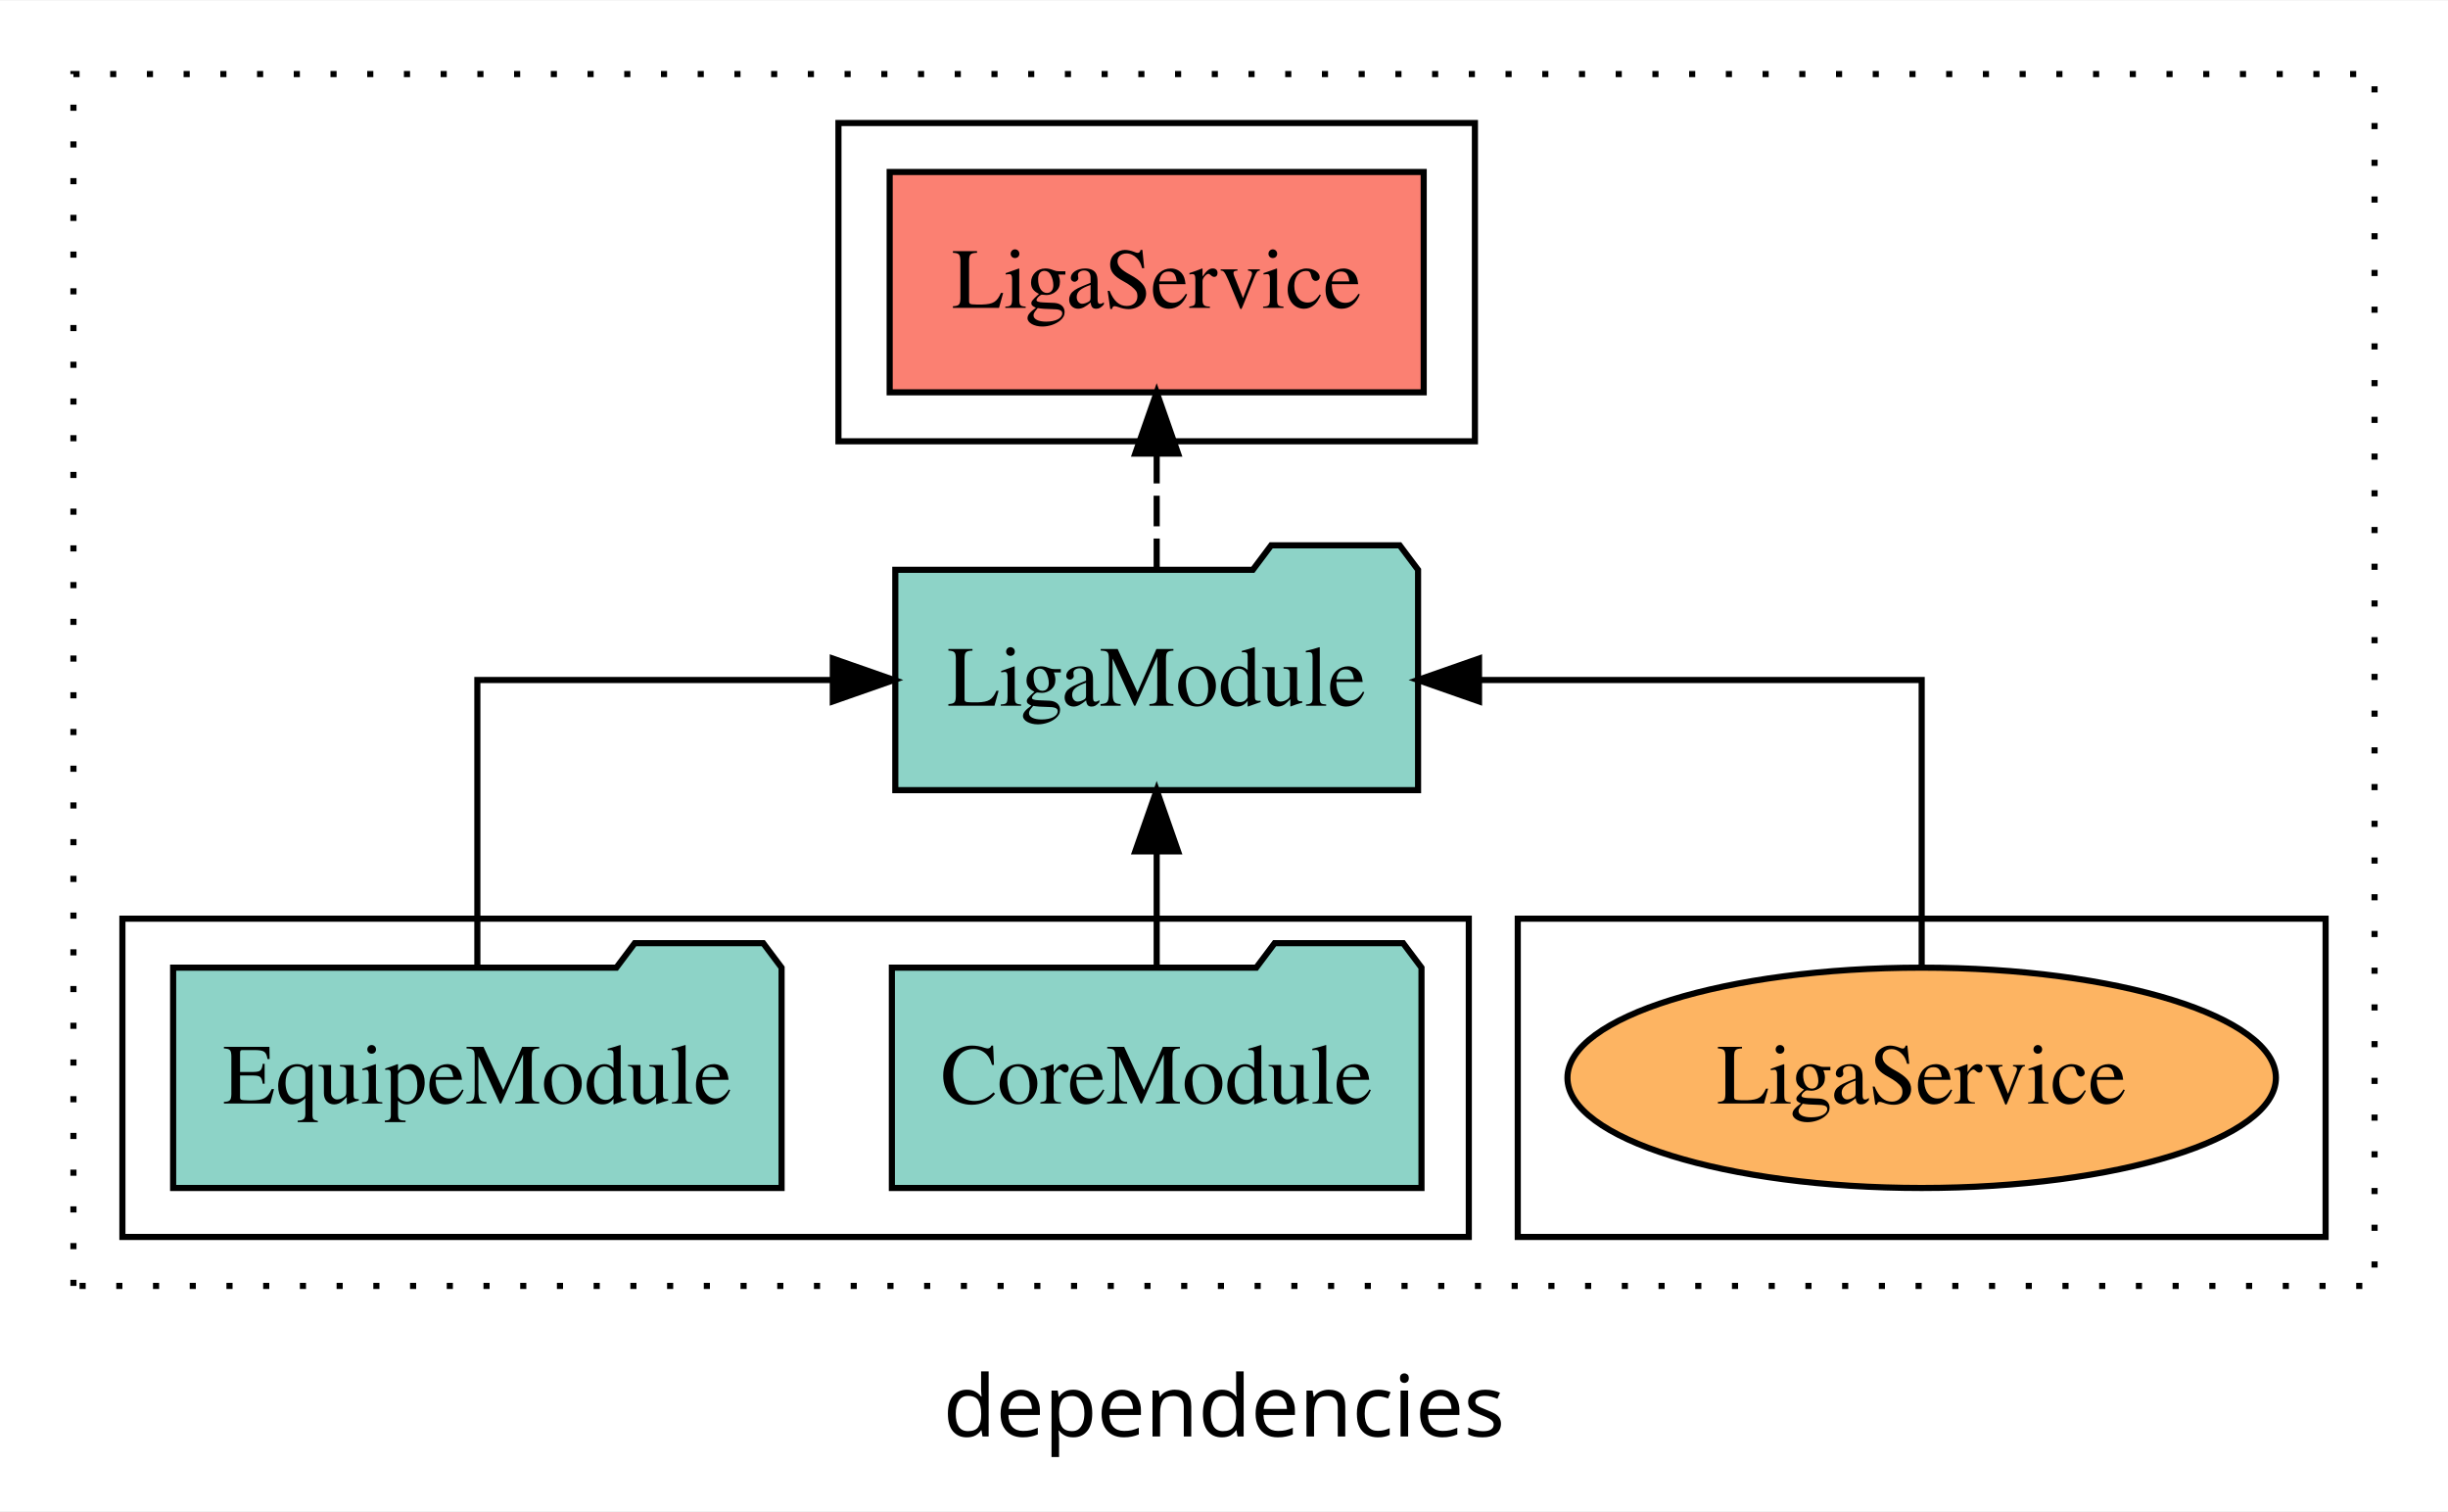
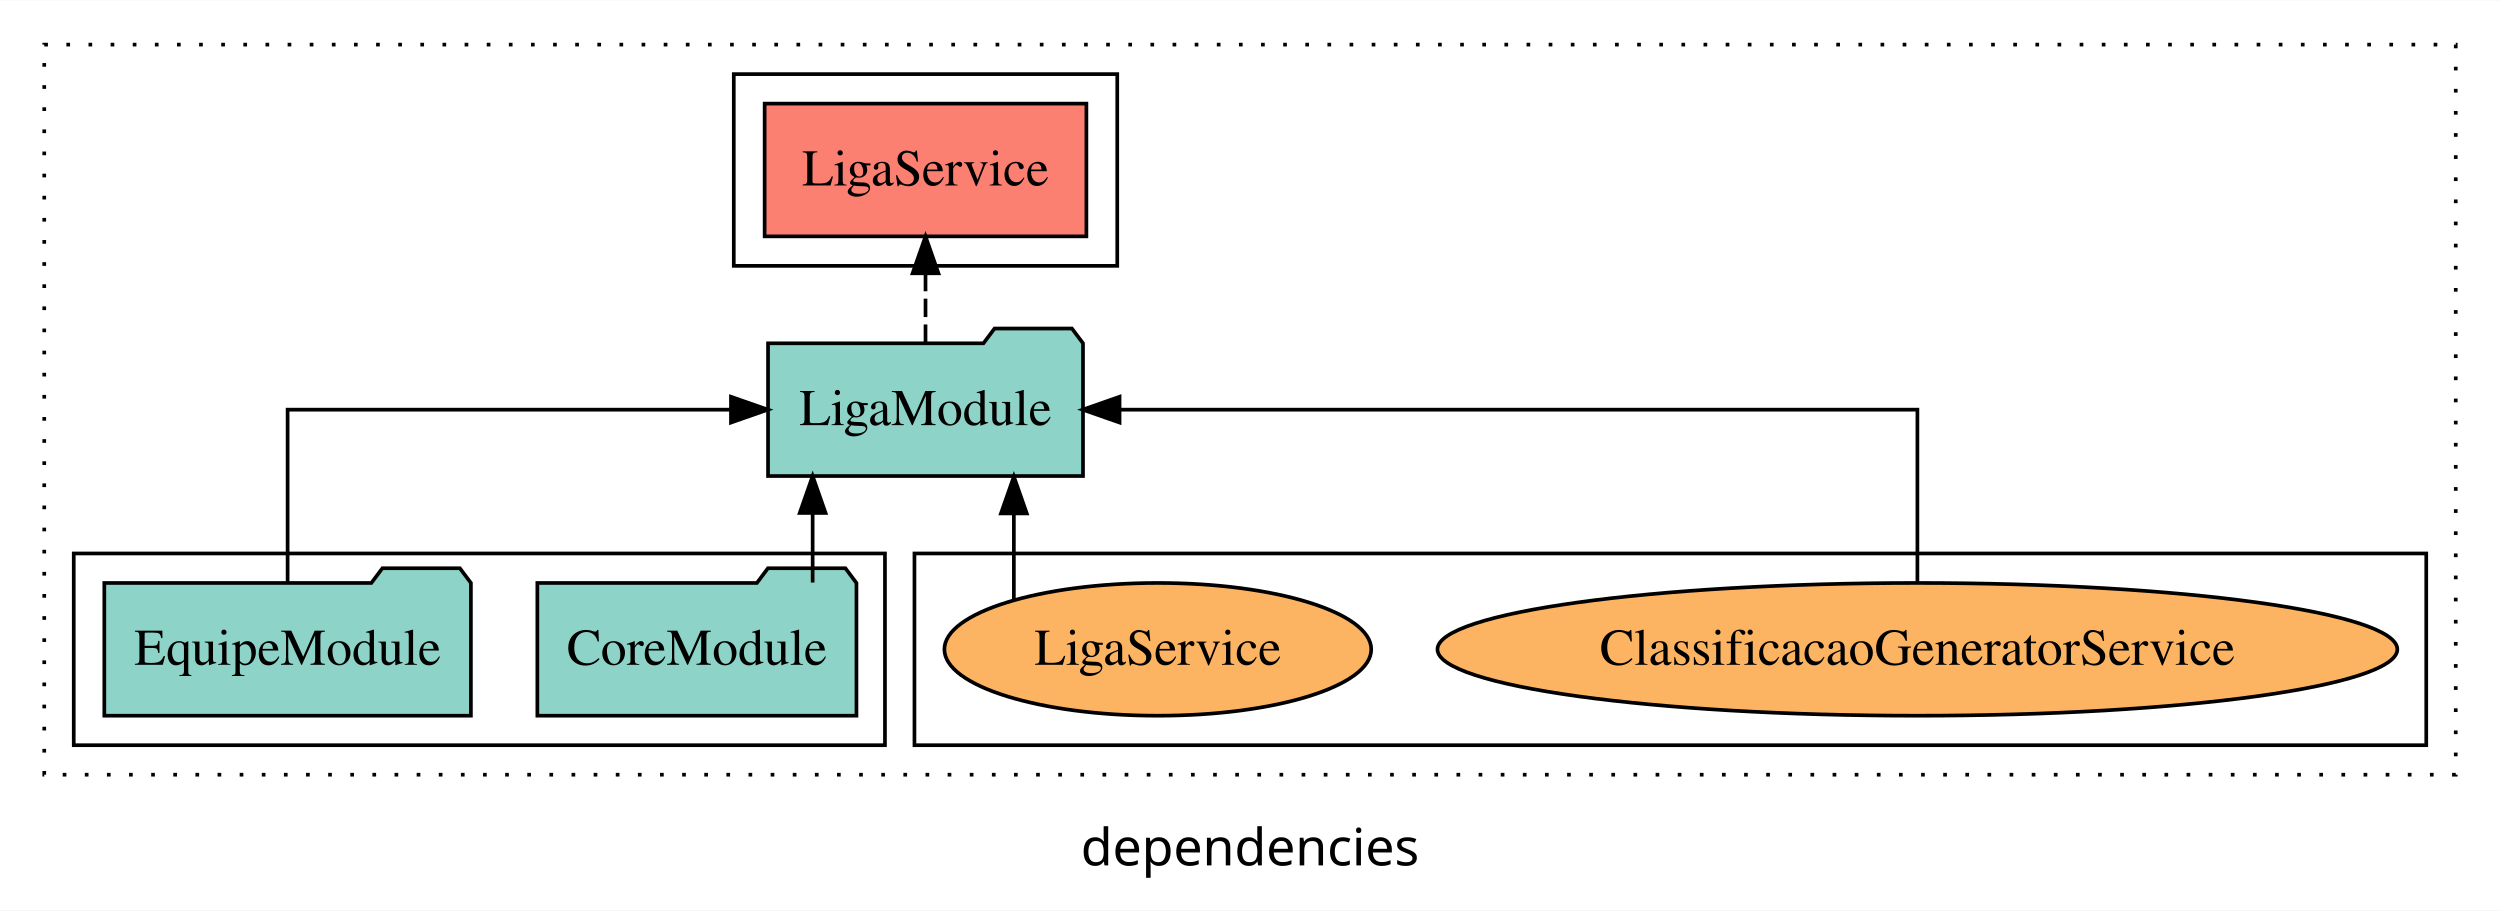
- <svg xmlns="http://www.w3.org/2000/svg" width="400pt" height="247pt" viewBox="0.00 0.00 400.00 246.80">
+ <svg xmlns="http://www.w3.org/2000/svg" width="678pt" height="247pt" viewBox="0.00 0.00 678.00 246.80">
  <g id="graph0" class="graph" transform="scale(1 1) rotate(0) translate(4 242.8)">
-     <polygon fill="white" stroke="transparent" points="-4,4 -4,-242.8 396,-242.8 396,4 -4,4" />
-     <text text-anchor="middle" x="196" y="-8.2" font-family="sans-serif" font-size="14.00">dependencies</text>
+     <polygon fill="white" stroke="transparent" points="-4,4 -4,-242.8 674,-242.8 674,4 -4,4" />
+     <text text-anchor="middle" x="335" y="-8.2" font-family="sans-serif" font-size="14.00">dependencies</text>
    <g id="clust1" class="cluster">
-       <polygon fill="none" stroke="black" stroke-dasharray="1,5" points="8,-32.8 8,-230.8 384,-230.8 384,-32.8 8,-32.8" />
+       <polygon fill="none" stroke="black" stroke-dasharray="1,5" points="8,-32.8 8,-230.8 662,-230.8 662,-32.8 8,-32.8" />
    </g>
    <g id="clust6" class="cluster">
-       <polygon fill="none" stroke="black" points="244,-40.8 244,-92.8 376,-92.8 376,-40.8 244,-40.8" />
+       <polygon fill="none" stroke="black" points="244,-40.8 244,-92.8 654,-92.8 654,-40.8 244,-40.8" />
    </g>
    <g id="clust4" class="cluster">
-       <polygon fill="none" stroke="black" points="133,-170.8 133,-222.8 237,-222.8 237,-170.8 133,-170.8" />
+       <polygon fill="none" stroke="black" points="195,-170.8 195,-222.8 299,-222.8 299,-170.8 195,-170.8" />
    </g>
    <g id="clust3" class="cluster">
      <polygon fill="none" stroke="black" points="16,-40.8 16,-92.8 236,-92.8 236,-40.8 16,-40.8" />
    </g>
    <g id="node1" class="node">
      <polygon fill="#8dd3c7" stroke="black" points="228.27,-84.8 225.27,-88.8 204.27,-88.8 201.27,-84.8 141.73,-84.8 141.73,-48.8 228.27,-48.8 228.27,-84.8" />
      <text text-anchor="middle" x="185" y="-62.6" font-family="Times,serif" font-size="14.00">CoreModule</text>
    </g>
    <g id="node3" class="node">
-       <polygon fill="#8dd3c7" stroke="black" points="227.71,-149.8 224.71,-153.8 203.71,-153.8 200.71,-149.8 142.29,-149.8 142.29,-113.8 227.71,-113.8 227.71,-149.8" />
-       <text text-anchor="middle" x="185" y="-127.6" font-family="Times,serif" font-size="14.00">LigaModule</text>
+       <polygon fill="#8dd3c7" stroke="black" points="289.71,-149.8 286.71,-153.8 265.71,-153.8 262.71,-149.8 204.29,-149.8 204.29,-113.8 289.71,-113.8 289.71,-149.8" />
+       <text text-anchor="middle" x="247" y="-127.6" font-family="Times,serif" font-size="14.00">LigaModule</text>
    </g>
    <g id="edge1" class="edge">
-       <path fill="none" stroke="black" d="M185,-84.91C185,-84.91 185,-103.79 185,-103.79" />
-       <polygon fill="black" stroke="black" points="181.5,-103.79 185,-113.79 188.5,-103.79 181.5,-103.79" />
+       <path fill="none" stroke="black" d="M216.39,-84.91C216.39,-84.91 216.39,-103.79 216.39,-103.79" />
+       <polygon fill="black" stroke="black" points="212.89,-103.79 216.39,-113.79 219.89,-103.79 212.89,-103.79" />
    </g>
    <g id="node2" class="node">
      <polygon fill="#8dd3c7" stroke="black" points="123.71,-84.8 120.71,-88.8 99.71,-88.8 96.71,-84.8 24.29,-84.8 24.29,-48.8 123.71,-48.8 123.71,-84.8" />
      <text text-anchor="middle" x="74" y="-62.6" font-family="Times,serif" font-size="14.00">EquipeModule</text>
    </g>
    <g id="edge2" class="edge">
-       <path fill="none" stroke="black" d="M74,-84.91C74,-104.14 74,-131.8 74,-131.8 74,-131.8 132.08,-131.8 132.08,-131.8" />
-       <polygon fill="black" stroke="black" points="132.08,-135.3 142.08,-131.8 132.08,-128.3 132.08,-135.3" />
+       <path fill="none" stroke="black" d="M74,-84.91C74,-104.14 74,-131.8 74,-131.8 74,-131.8 194.24,-131.8 194.24,-131.8" />
+       <polygon fill="black" stroke="black" points="194.24,-135.3 204.24,-131.8 194.24,-128.3 194.24,-135.3" />
    </g>
    <g id="node4" class="node">
-       <polygon fill="#fb8072" stroke="black" points="228.63,-214.8 141.37,-214.8 141.37,-178.8 228.63,-178.8 228.63,-214.8" />
-       <text text-anchor="middle" x="185" y="-192.6" font-family="Times,serif" font-size="14.00">LigaService </text>
+       <polygon fill="#fb8072" stroke="black" points="290.63,-214.8 203.37,-214.8 203.37,-178.8 290.63,-178.8 290.63,-214.8" />
+       <text text-anchor="middle" x="247" y="-192.6" font-family="Times,serif" font-size="14.00">LigaService </text>
    </g>
    <g id="edge3" class="edge">
-       <path fill="none" stroke="black" stroke-dasharray="5,2" d="M185,-149.91C185,-149.91 185,-168.79 185,-168.79" />
-       <polygon fill="black" stroke="black" points="181.5,-168.79 185,-178.79 188.5,-168.79 181.5,-168.79" />
+       <path fill="none" stroke="black" stroke-dasharray="5,2" d="M247,-149.91C247,-149.91 247,-168.79 247,-168.79" />
+       <polygon fill="black" stroke="black" points="243.5,-168.79 247,-178.79 250.5,-168.79 243.5,-168.79" />
    </g>
    <g id="node5" class="node">
+       <ellipse fill="#fdb462" stroke="black" cx="516" cy="-66.8" rx="130.16" ry="18" />
+       <text text-anchor="middle" x="516" y="-62.6" font-family="Times,serif" font-size="14.00">ClassificacaoGeneratorService</text>
+     </g>
+     <g id="edge4" class="edge">
+       <path fill="none" stroke="black" d="M516,-84.91C516,-104.14 516,-131.8 516,-131.8 516,-131.8 299.62,-131.8 299.62,-131.8" />
+       <polygon fill="black" stroke="black" points="299.62,-128.3 289.62,-131.8 299.62,-135.3 299.62,-128.3" />
+     </g>
+     <g id="node6" class="node">
      <ellipse fill="#fdb462" stroke="black" cx="310" cy="-66.8" rx="57.88" ry="18" />
      <text text-anchor="middle" x="310" y="-62.6" font-family="Times,serif" font-size="14.00">LigaService</text>
    </g>
-     <g id="edge4" class="edge">
-       <path fill="none" stroke="black" d="M310,-84.91C310,-104.14 310,-131.8 310,-131.8 310,-131.8 237.67,-131.8 237.67,-131.8" />
-       <polygon fill="black" stroke="black" points="237.67,-128.3 227.67,-131.8 237.67,-135.3 237.67,-128.3" />
+     <g id="edge5" class="edge">
+       <path fill="none" stroke="black" d="M270.96,-80.27C270.96,-80.27 270.96,-103.66 270.96,-103.66" />
+       <polygon fill="black" stroke="black" points="267.46,-103.66 270.96,-113.66 274.46,-103.66 267.46,-103.66" />
    </g>
  </g>
</svg>
